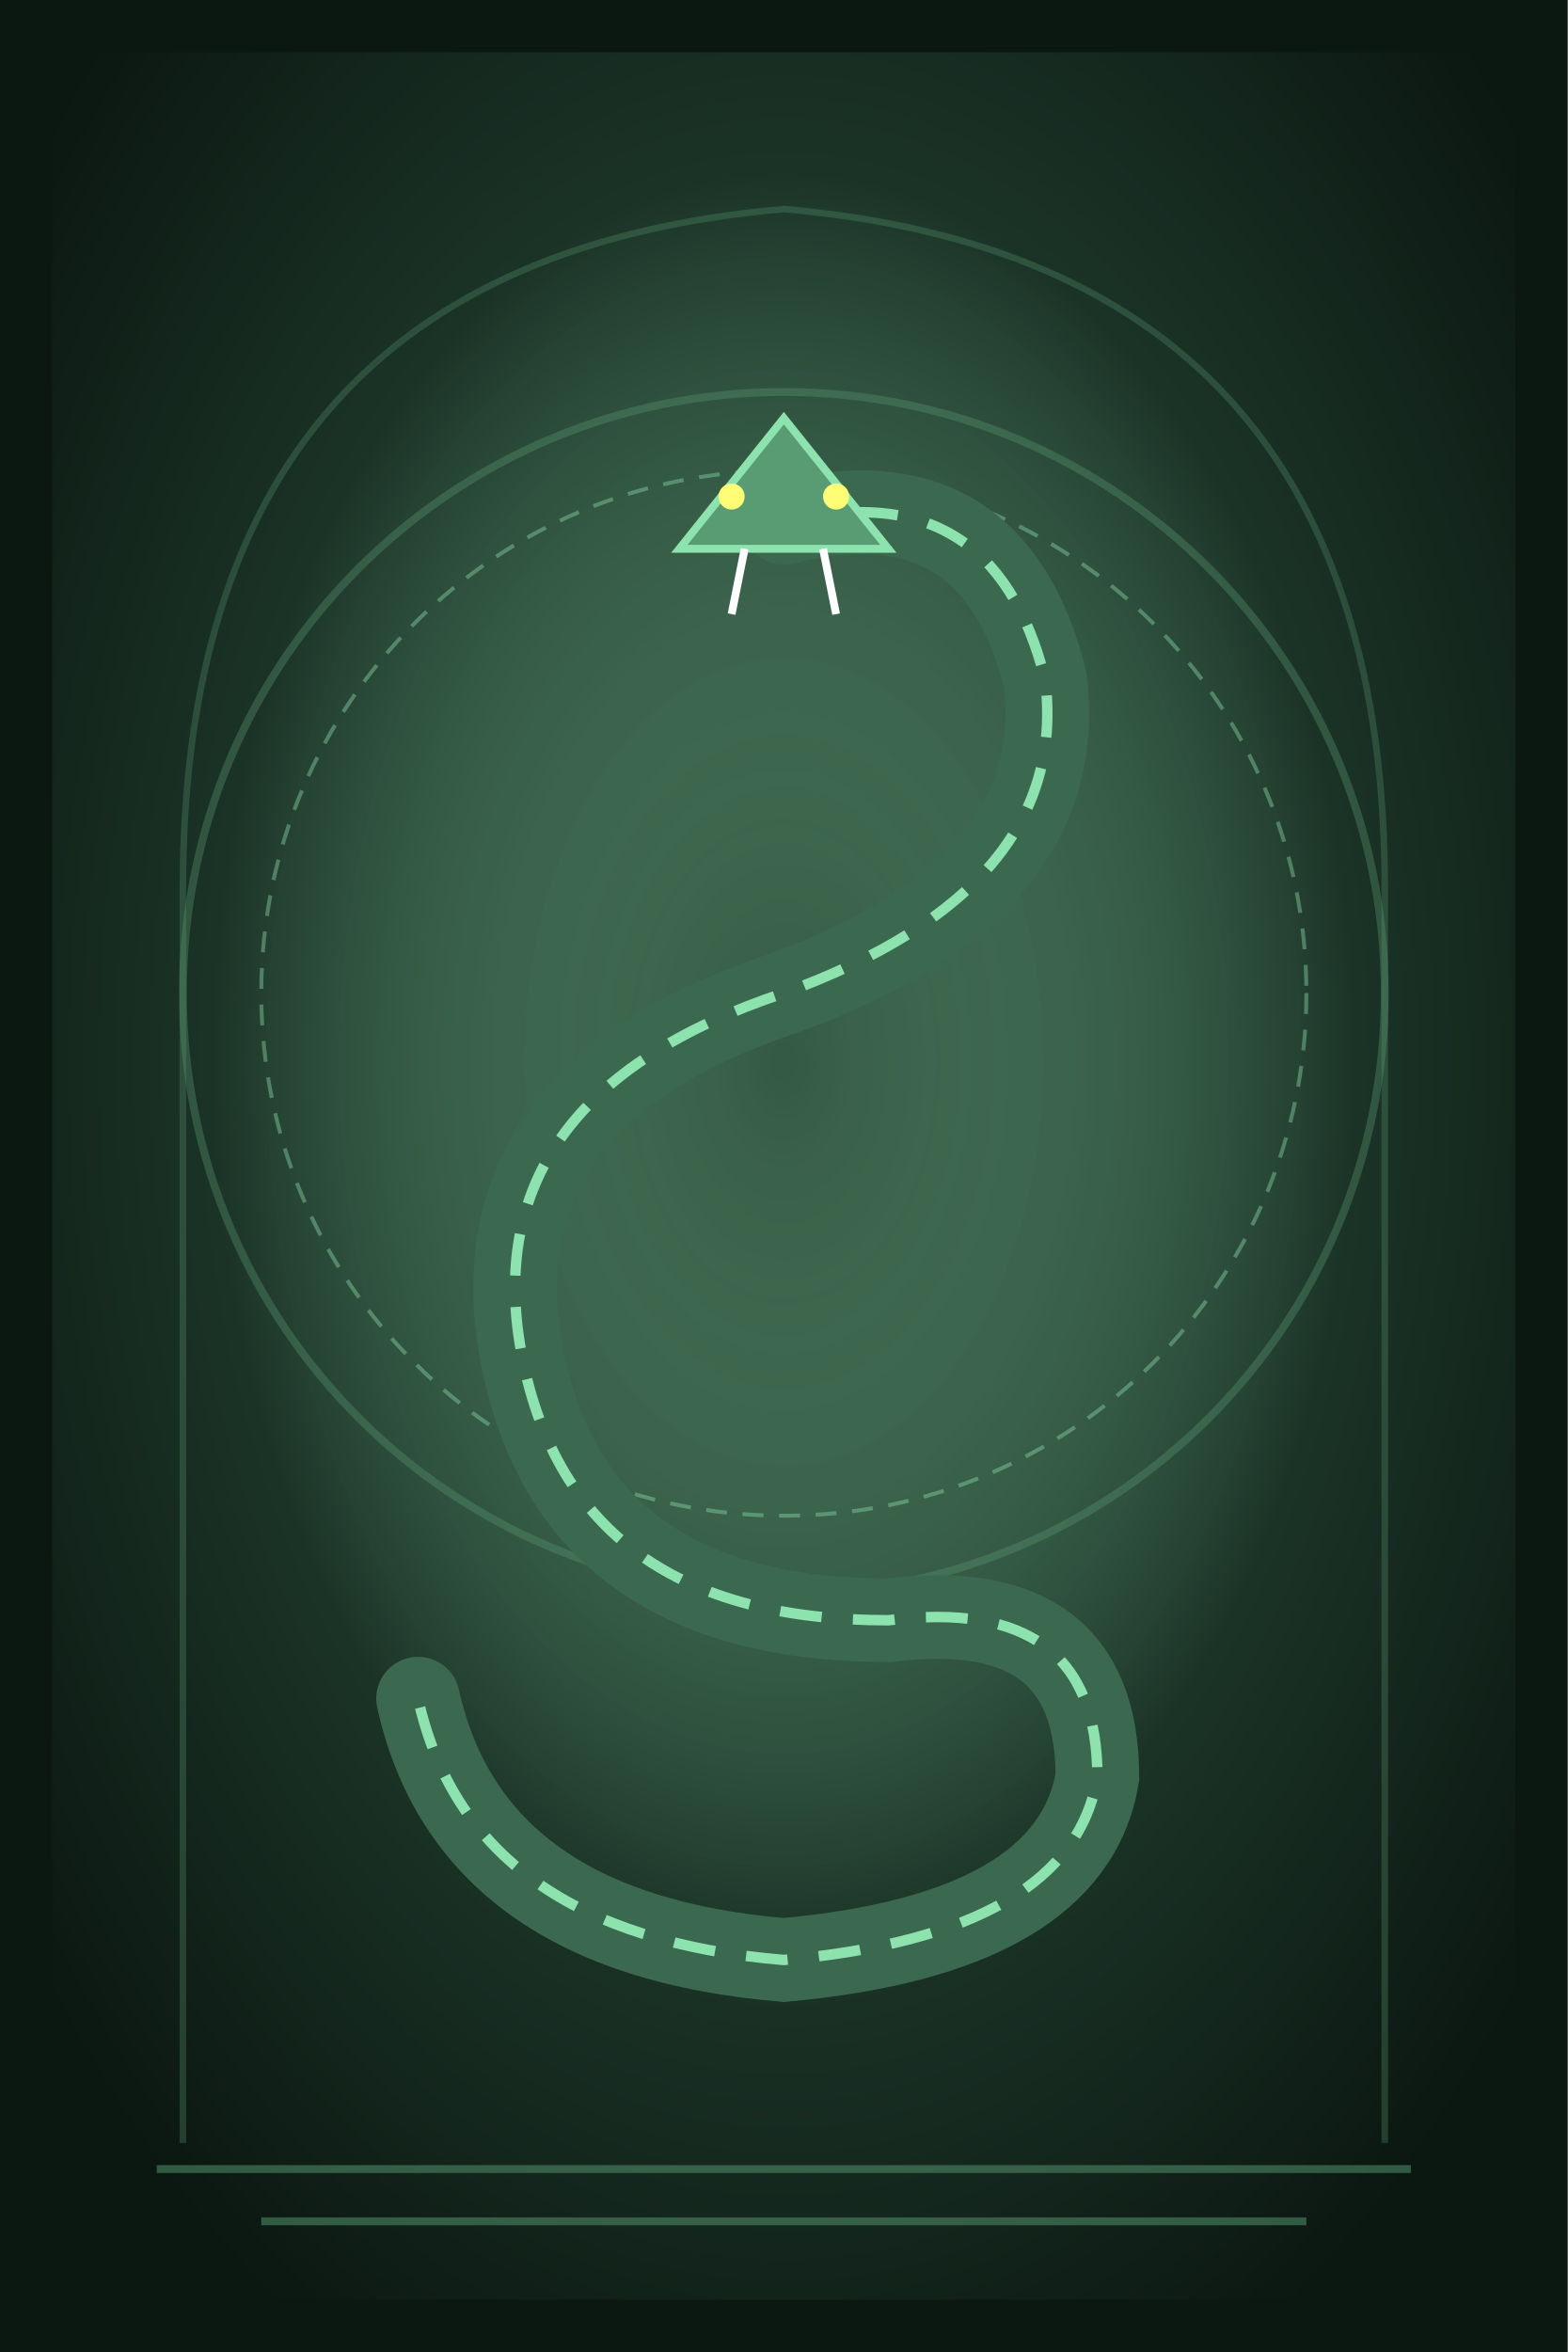
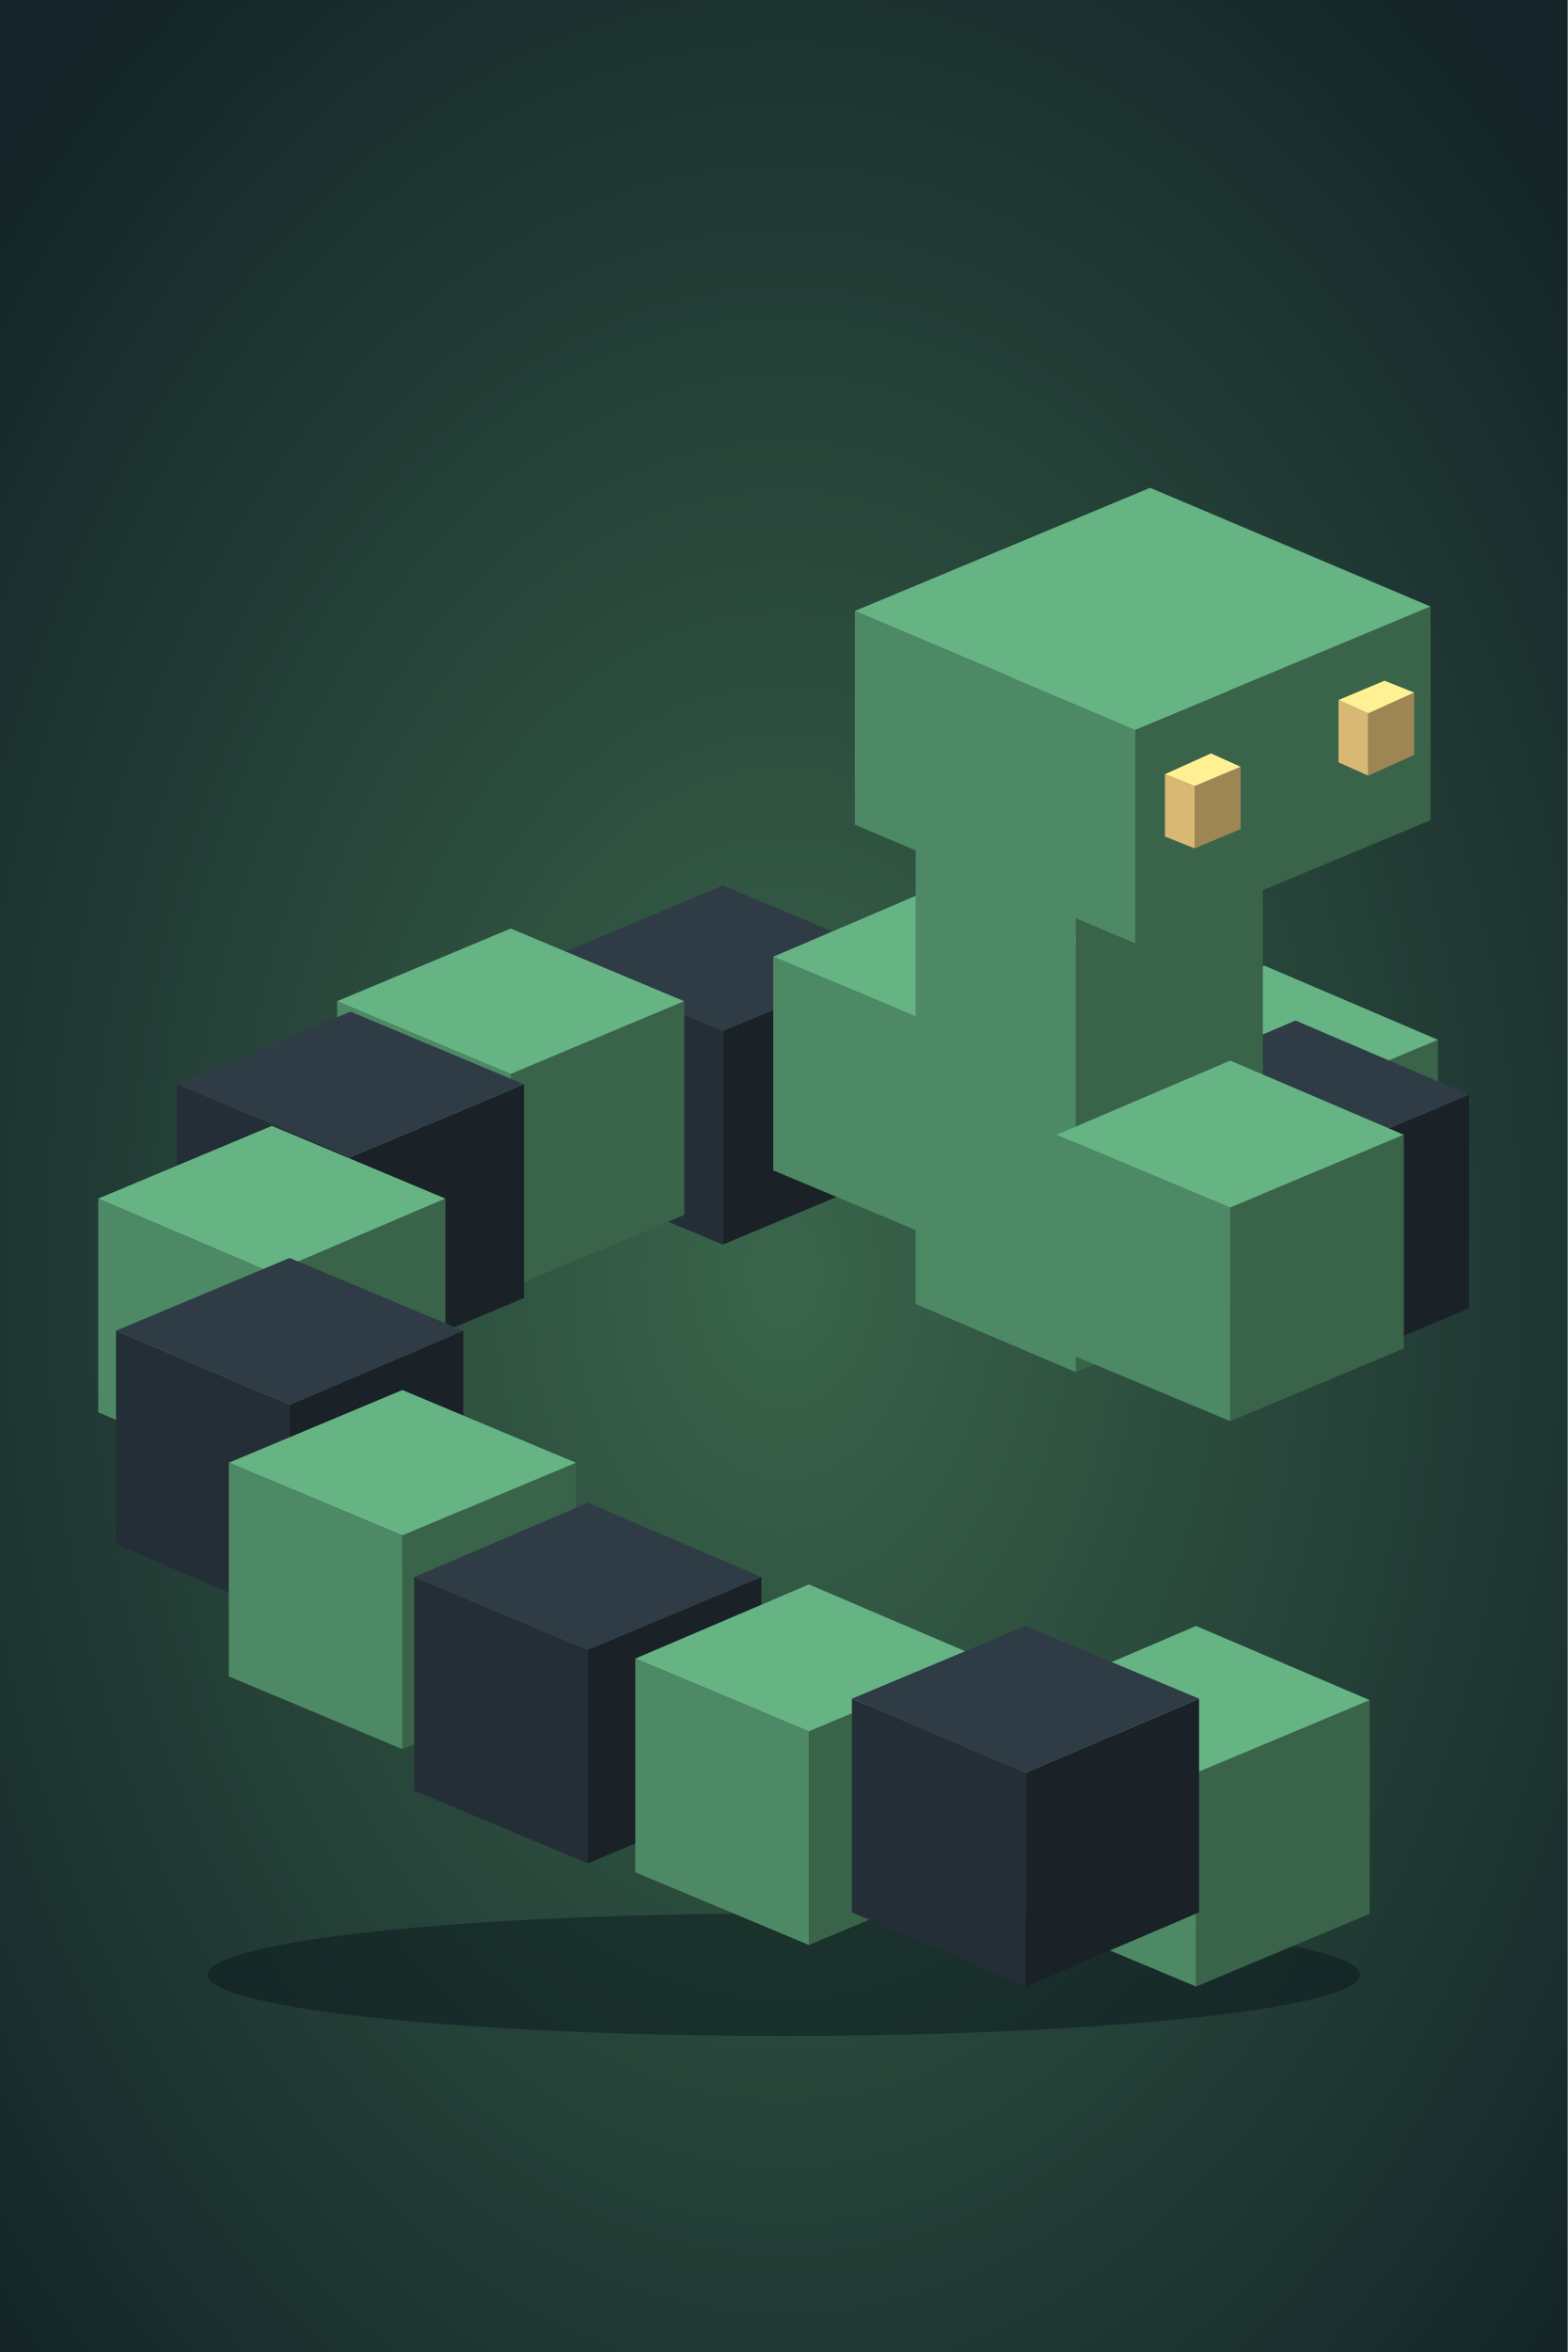
- <svg xmlns="http://www.w3.org/2000/svg" width="600" height="900" viewBox="0 0 600 900">
+ <svg xmlns="http://www.w3.org/2000/svg" width="600" height="900" viewBox="0 0 256 384" data-art-style="isometric-voxel-v3">
  <defs>
-     <radialGradient id="bg" cx="50%" cy="45%" r="65%">
-       <stop offset="0%" stop-color="#8de3ad" stop-opacity="0.32" />
-       <stop offset="60%" stop-color="#1b3327" />
-       <stop offset="100%" stop-color="#0b1711" />
+     <radialGradient id="chamber" cx="50%" cy="54%" r="68%">
+       <stop stop-color="#3a654b" />
+       <stop offset="1" stop-color="#142428" />
    </radialGradient>
-     <linearGradient id="metal" x1="0%" y1="0%" x2="100%" y2="100%">
-       <stop offset="0%" stop-color="#599c73" />
-       <stop offset="50%" stop-color="#8de3ad" />
-       <stop offset="100%" stop-color="#0b1711" />
-     </linearGradient>
  </defs>
-   <rect width="600" height="900" fill="#0b1711" />
-   <rect x="20" y="20" width="560" height="860" fill="url(#bg)" rx="16" />
-   <circle cx="300" cy="380" r="230" fill="none" stroke="#599c73" stroke-width="3" stroke-opacity="0.35" />
-   <circle cx="300" cy="380" r="200" fill="none" stroke="#8de3ad" stroke-width="1.5" stroke-dasharray="8 6" stroke-opacity="0.4" />
-   <path d="M70 820V340Q70 100 300 80Q530 100 530 340V820" fill="none" stroke="#599c73" stroke-opacity="0.3" stroke-width="2.5" />
-   <path d="M60 830H540M100 850H500" stroke="#599c73" stroke-opacity="0.5" stroke-width="3" />
-   <path d="M300 200Q380 180 400 260Q410 340 300 380Q180 420 200 520Q220 620 340 620Q420 610 420 680Q410 740 300 750Q180 740 160 650" fill="none" stroke="#3b694f" stroke-width="32" stroke-linecap="round" />
-   <path d="M300 200Q380 180 400 260Q410 340 300 380Q180 420 200 520Q220 620 340 620Q420 610 420 680Q410 740 300 750Q180 740 160 650" fill="none" stroke="#8de3ad" stroke-width="4" stroke-dasharray="16 12" />
-   <polygon points="300,160 340,210 260,210" fill="#599c73" stroke="#8de3ad" stroke-width="3" />
-   <circle cx="280" cy="190" r="5" fill="#fffd75" />
-   <circle cx="320" cy="190" r="5" fill="#fffd75" />
-   <line x1="285" y1="210" x2="280" y2="235" stroke="#ffffff" stroke-width="3" />
-   <line x1="315" y1="210" x2="320" y2="235" stroke="#ffffff" stroke-width="3" />
+   <path fill="url(#chamber)" d="M0 0h256v384H0z" />
+   <ellipse cx="128" cy="322.4" rx="94.1" ry="10" fill="#09171b" opacity=".5" />
+   <g data-enemy-model="viperShadow" transform="translate(-182.380 -388.667) scale(2.4227)">
+     <polygon points="135.7,239.4 124.0,244.3 124.0,229.9 135.7,225.0" fill="#1a2127" />
+     <polygon points="124.0,244.3 112.3,239.4 112.3,225.0 124.0,229.9" fill="#242e36" />
+     <polygon points="124.0,220.1 135.7,225.0 124.0,229.9 112.3,225.0" fill="#2f3c46" />
+     <polygon points="121.4,242.3 109.7,247.2 109.7,232.8 121.4,227.9" fill="#39644a" />
+     <polygon points="109.7,247.2 98.0,242.3 98.0,227.9 109.7,232.8" fill="#4e8965" />
+     <polygon points="109.7,223.0 121.4,227.9 109.7,232.8 98.0,227.9" fill="#66b384" />
+     <polygon points="150.8,239.3 139.1,244.2 139.1,229.8 150.8,224.9" fill="#39644a" />
+     <polygon points="139.1,244.2 127.4,239.3 127.4,224.9 139.1,229.8" fill="#4e8965" />
+     <polygon points="139.1,219.9 150.8,224.9 139.1,229.8 127.4,224.9" fill="#66b384" />
+     <polygon points="110.6,247.9 98.9,252.8 98.9,238.4 110.6,233.5" fill="#1a2127" />
+     <polygon points="98.9,252.8 87.2,247.9 87.2,233.5 98.9,238.4" fill="#242e36" />
+     <polygon points="98.9,228.6 110.6,233.5 98.9,238.4 87.2,233.5" fill="#2f3c46" />
+     <polygon points="163.8,241.4 152.1,246.3 152.1,231.9 163.8,227.0" fill="#1a2127" />
+     <polygon points="152.1,246.3 140.4,241.4 140.4,227.0 152.1,231.9" fill="#242e36" />
+     <polygon points="152.1,222.1 163.8,227.0 152.1,231.9 140.4,227.0" fill="#2f3c46" />
+     <polygon points="105.3,255.6 93.6,260.6 93.6,246.2 105.3,241.2" fill="#39644a" />
+     <polygon points="93.6,260.6 81.9,255.6 81.9,241.2 93.6,246.2" fill="#4e8965" />
+     <polygon points="93.6,236.3 105.3,241.2 93.6,246.2 81.9,241.2" fill="#66b384" />
+     <polygon points="172.2,244.9 160.5,249.8 160.5,235.4 172.2,230.5" fill="#39644a" />
+     <polygon points="160.5,249.8 148.8,244.9 148.8,230.5 160.5,235.4" fill="#4e8965" />
+     <polygon points="160.5,225.5 172.2,230.5 160.5,235.4 148.8,230.5" fill="#66b384" />
+     <polygon points="106.5,264.5 94.8,269.5 94.8,255.1 106.5,250.1" fill="#1a2127" />
+     <polygon points="94.8,269.5 83.1,264.5 83.1,250.1 94.8,255.1" fill="#242e36" />
+     <polygon points="94.8,245.2 106.5,250.1 94.8,255.1 83.1,250.1" fill="#2f3c46" />
+     <polygon points="174.3,248.6 162.6,253.5 162.6,239.1 174.3,234.2" fill="#1a2127" />
+     <polygon points="162.6,253.5 150.9,248.6 150.9,234.2 162.6,239.1" fill="#242e36" />
+     <polygon points="162.6,229.2 174.3,234.2 162.6,239.1 150.9,234.2" fill="#2f3c46" />
+     <polygon points="114.1,273.4 102.4,278.3 102.4,263.9 114.1,259.0" fill="#39644a" />
+     <polygon points="102.4,278.3 90.7,273.4 90.7,259.0 102.4,263.9" fill="#4e8965" />
+     <polygon points="102.4,254.1 114.1,259.0 102.4,263.9 90.7,259.0" fill="#66b384" />
+     <polygon points="160.4,247.6 147.8,252.9 147.8,213.3 160.4,208.0" fill="#39644a" />
+     <polygon points="147.8,252.9 137.0,248.3 137.0,208.7 147.8,213.3" fill="#4e8965" />
+     <polygon points="149.6,203.4 160.4,208.0 147.8,213.3 137.0,208.7" fill="#66b384" />
+     <polygon points="171.7,215.7 151.8,224.0 151.8,209.6 171.7,201.3" fill="#39644a" />
+     <polygon points="151.8,224.0 132.9,216.0 132.9,201.6 151.8,209.6" fill="#4e8965" />
+     <polygon points="152.8,193.3 171.7,201.3 151.8,209.6 132.9,201.6" fill="#66b384" />
+     <polygon points="169.9,251.3 158.2,256.2 158.2,241.8 169.9,236.9" fill="#39644a" />
+     <polygon points="158.2,256.2 146.5,251.3 146.5,236.9 158.2,241.8" fill="#4e8965" />
+     <polygon points="158.2,231.9 169.9,236.9 158.2,241.8 146.5,236.9" fill="#66b384" />
+     <polygon points="126.6,281.1 114.9,286.0 114.9,271.6 126.6,266.7" fill="#1a2127" />
+     <polygon points="114.9,286.0 103.2,281.1 103.2,266.7 114.9,271.6" fill="#242e36" />
+     <polygon points="114.9,261.7 126.6,266.7 114.9,271.6 103.2,266.7" fill="#2f3c46" />
+     <polygon points="167.6,289.4 155.9,294.3 155.9,279.9 167.6,275.0" fill="#39644a" />
+     <polygon points="155.9,294.3 144.2,289.4 144.2,275.0 155.9,279.9" fill="#4e8965" />
+     <polygon points="155.9,270.0 167.6,275.0 155.9,279.9 144.2,275.0" fill="#66b384" />
+     <polygon points="170.6,211.3 167.5,212.7 167.5,208.5 170.6,207.1" fill="#9d8653" />
+     <polygon points="167.5,212.7 165.5,211.8 165.5,207.6 167.5,208.5" fill="#d8b872" />
+     <polygon points="168.6,206.3 170.6,207.1 167.5,208.5 165.5,207.6" fill="#fff094" />
+     <polygon points="141.5,286.6 129.8,291.5 129.8,277.1 141.5,272.2" fill="#39644a" />
+     <polygon points="129.8,291.5 118.1,286.6 118.1,272.2 129.8,277.1" fill="#4e8965" />
+     <polygon points="129.8,267.2 141.5,272.2 129.8,277.1 118.1,272.2" fill="#66b384" />
+     <polygon points="156.1,289.3 144.4,294.3 144.4,279.9 156.1,274.9" fill="#1a2127" />
+     <polygon points="144.4,294.3 132.7,289.3 132.7,274.9 144.4,279.9" fill="#242e36" />
+     <polygon points="144.4,270.0 156.1,274.9 144.4,279.9 132.7,274.9" fill="#2f3c46" />
+     <polygon points="158.9,216.3 155.8,217.6 155.8,213.4 158.9,212.1" fill="#9d8653" />
+     <polygon points="155.8,217.6 153.8,216.8 153.8,212.6 155.8,213.4" fill="#d8b872" />
+     <polygon points="156.9,211.2 158.9,212.1 155.8,213.4 153.8,212.6" fill="#fff094" />
+   </g>
</svg>
